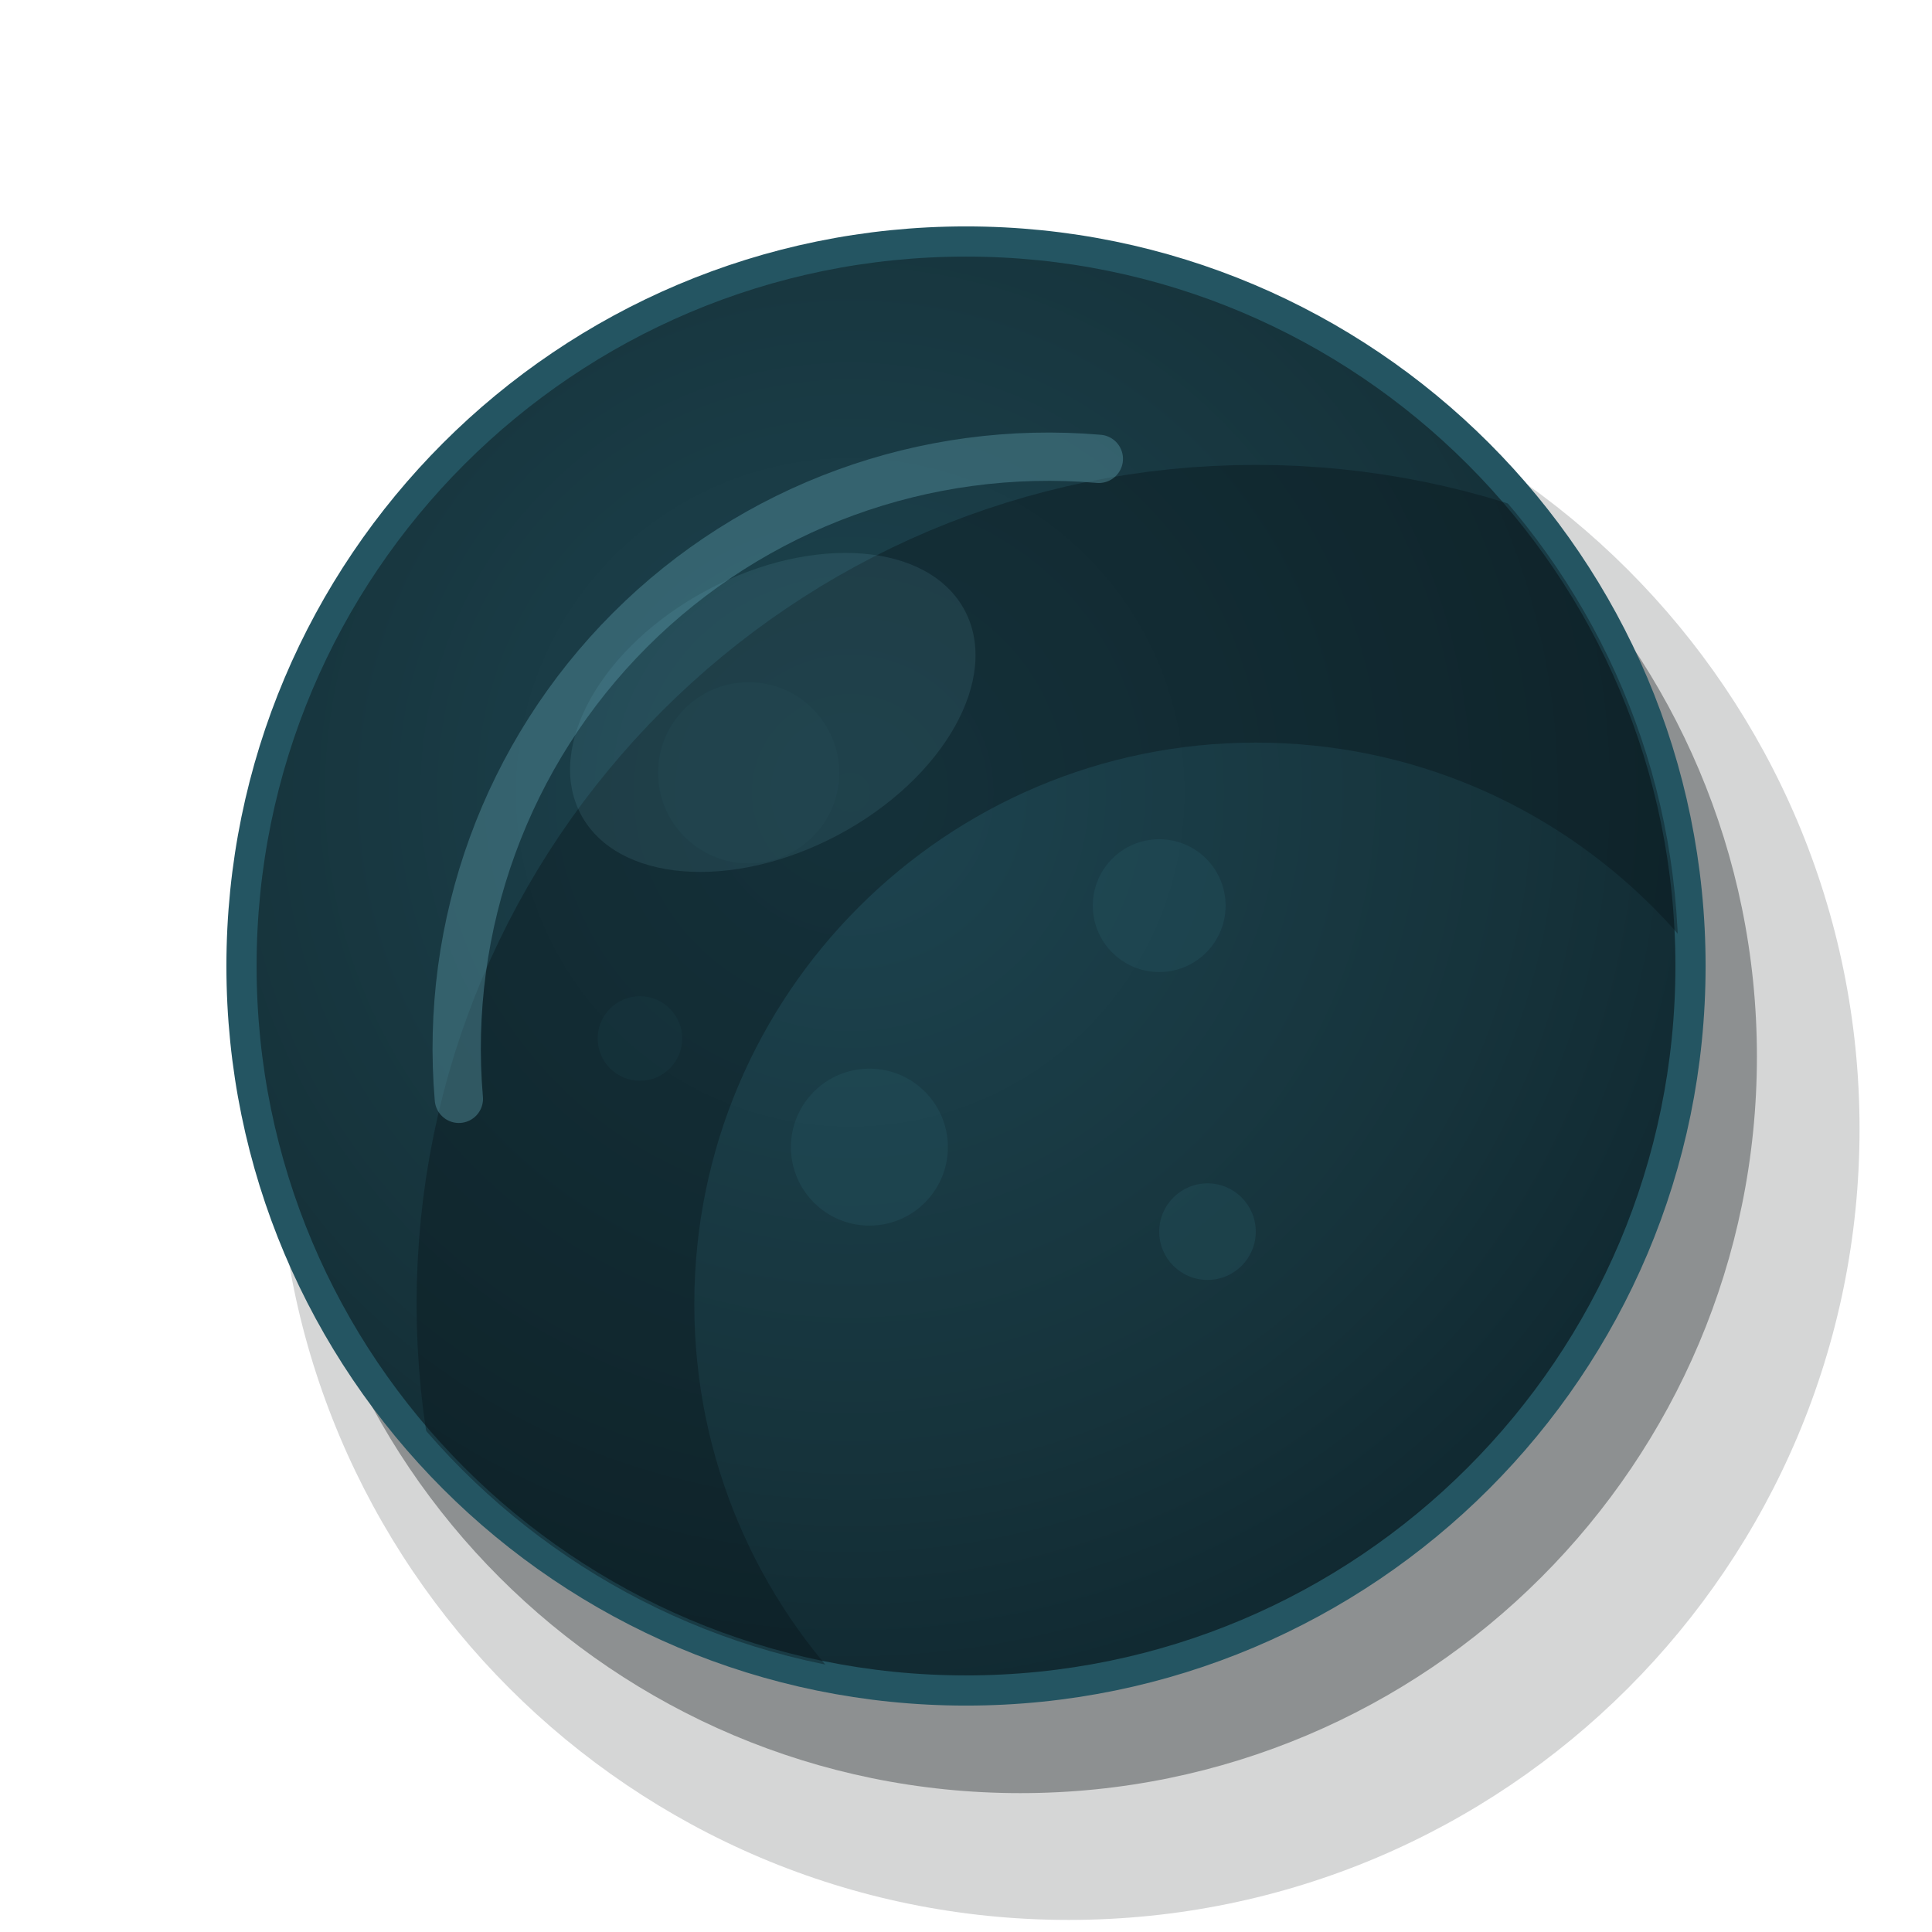
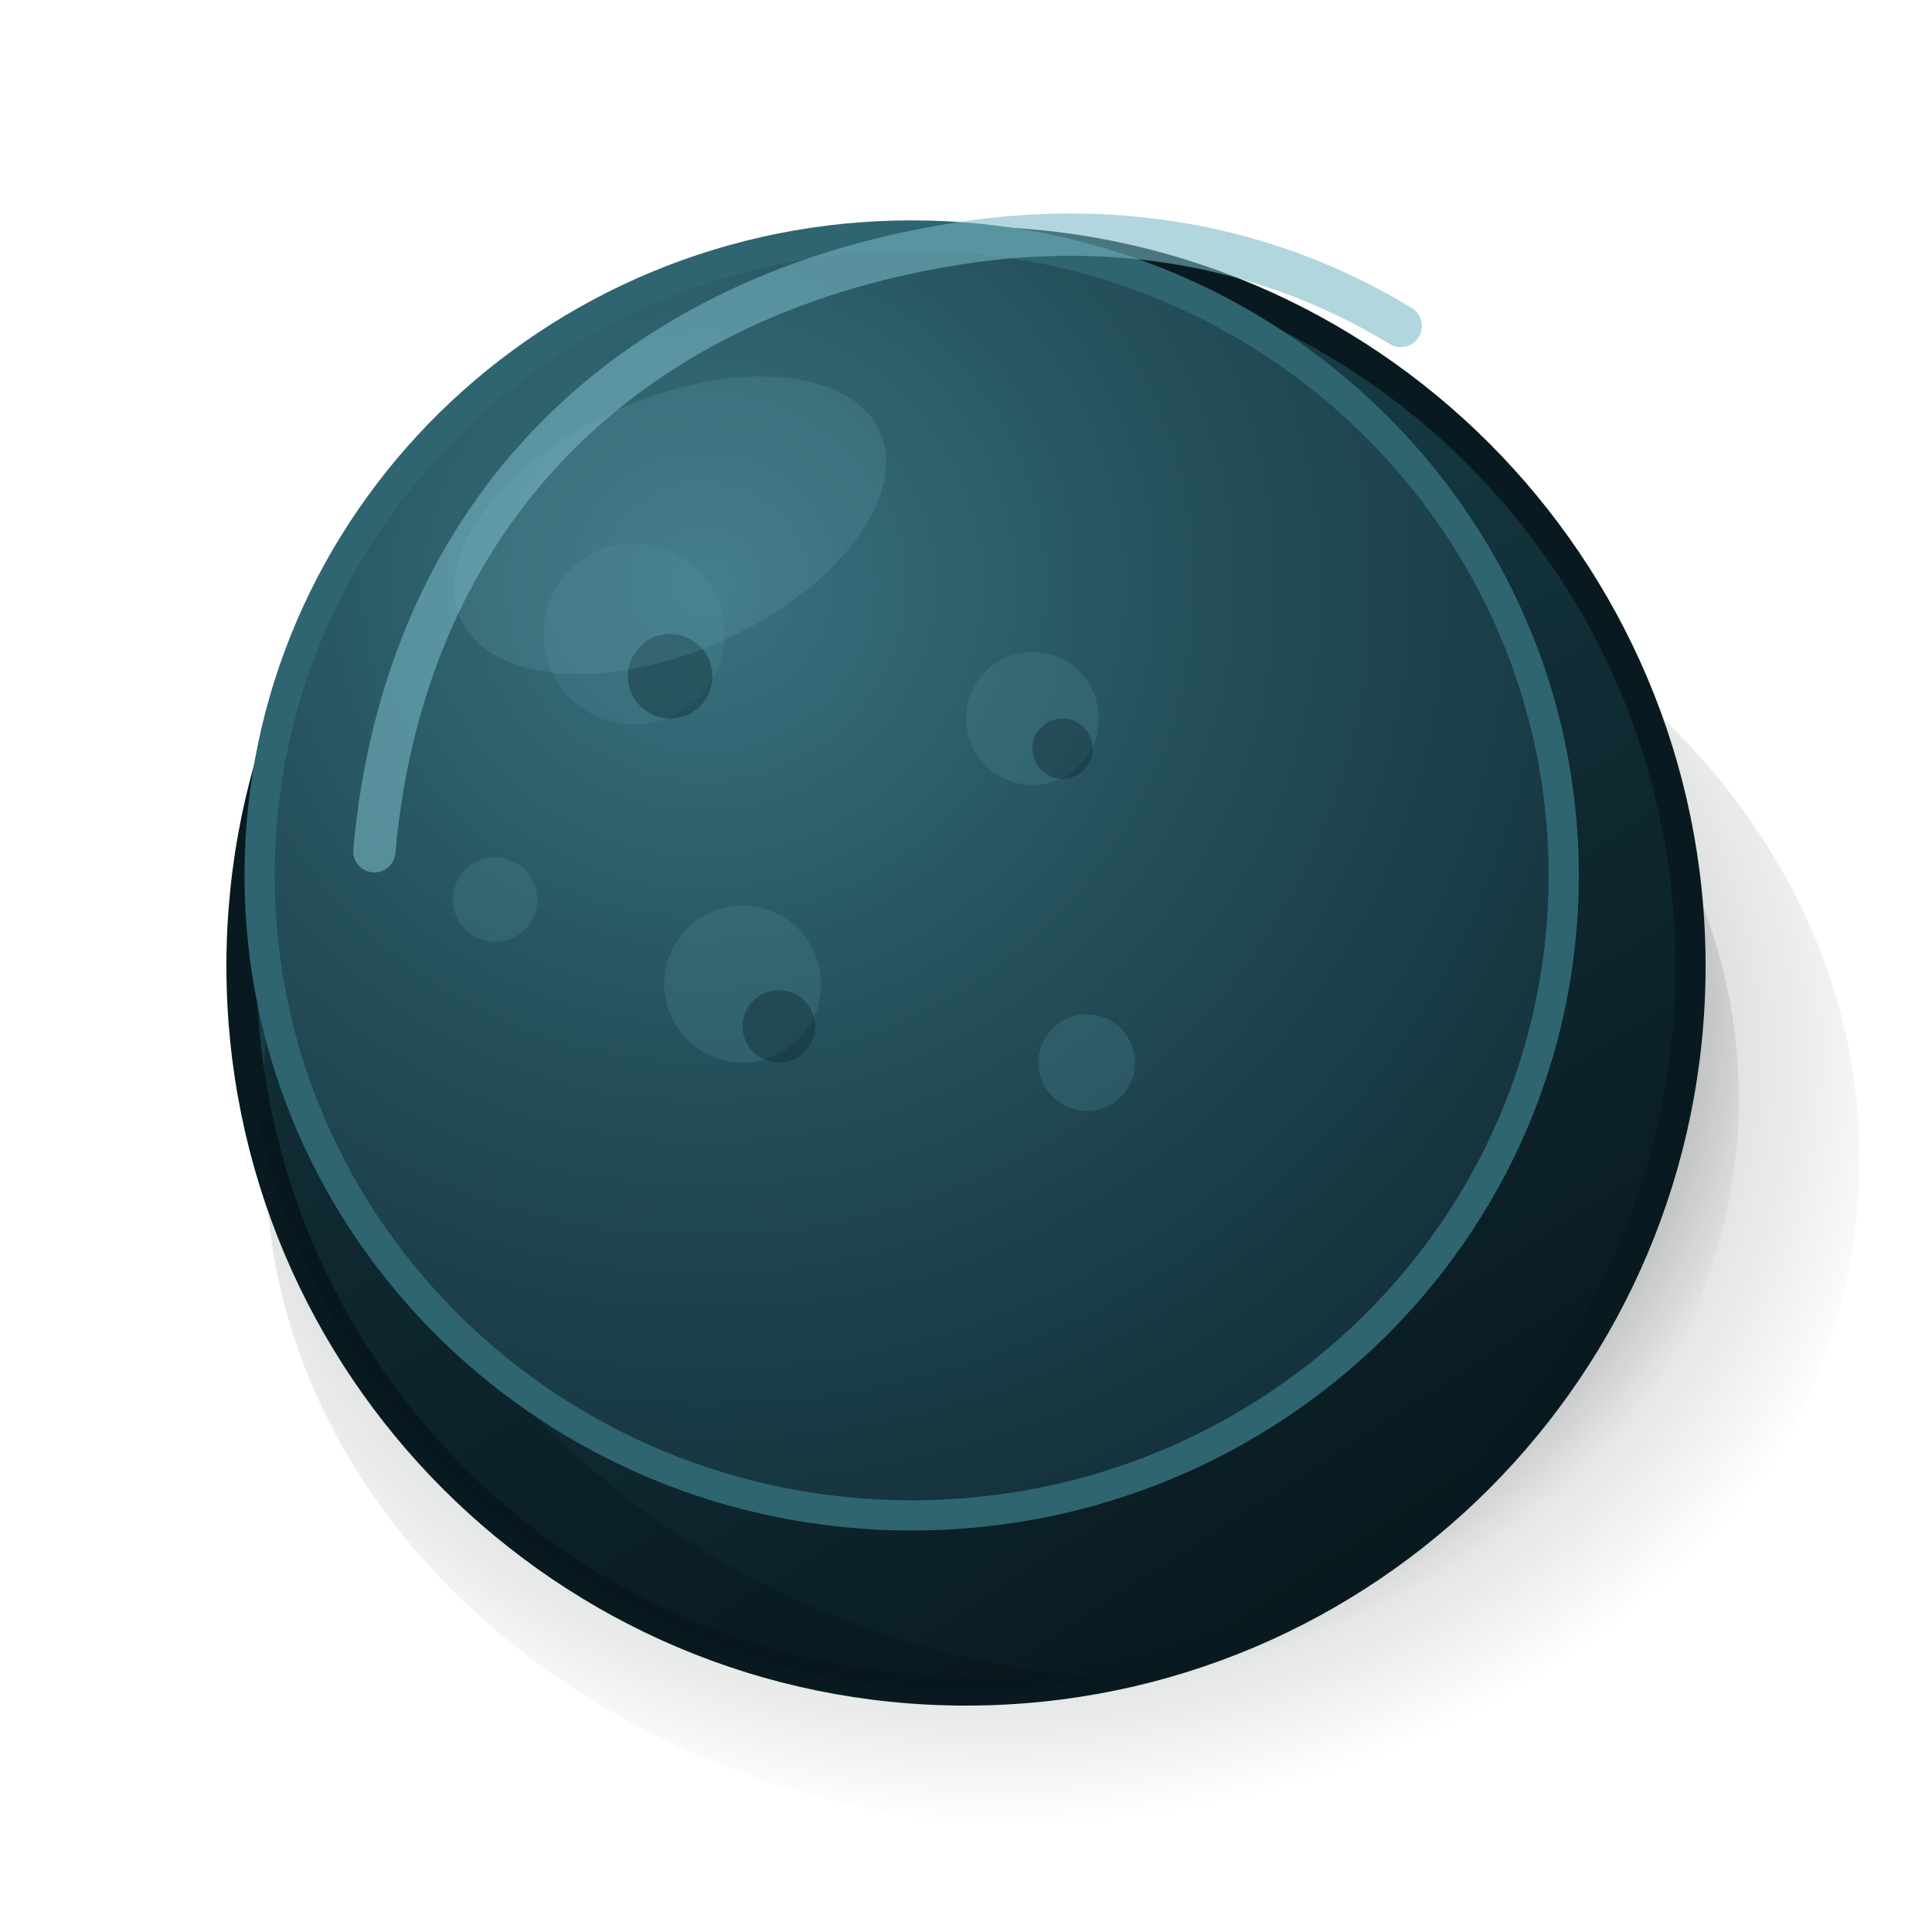
<svg xmlns="http://www.w3.org/2000/svg" viewBox="0 0 320 320" width="320" height="320">
-   <g>
-     <circle cx="177" cy="187" r="131" fill="#04090B" opacity="0.17" />
-     <circle cx="169" cy="175" r="122" fill="#04090B" opacity="0.34" />
+   <defs>
+     <radialGradient id="castShadow" cx="46%" cy="42%" r="58%">
+       <stop offset="0%" stop-color="#020608" stop-opacity="0.48" />
+       <stop offset="58%" stop-color="#020608" stop-opacity="0.25" />
+       <stop offset="100%" stop-color="#020608" stop-opacity="0" />
+     </radialGradient>
+     <radialGradient id="contactShadow" cx="45%" cy="40%" r="60%">
+       <stop offset="0%" stop-color="#020608" stop-opacity="0.44" />
+       <stop offset="68%" stop-color="#020608" stop-opacity="0.30" />
+       <stop offset="100%" stop-color="#020608" stop-opacity="0" />
+     </radialGradient>
+     <linearGradient id="side" x1="25%" y1="18%" x2="78%" y2="100%">
+       <stop offset="0%" stop-color="#1B4650" />
+       <stop offset="48%" stop-color="#102C34" />
+       <stop offset="100%" stop-color="#07161B" />
+     </linearGradient>
+     <radialGradient id="top" cx="34%" cy="27%" r="76%">
+       <stop offset="0%" stop-color="#397381" />
+       <stop offset="48%" stop-color="#25515D" />
+       <stop offset="100%" stop-color="#15333C" />
+     </radialGradient>
+     <clipPath id="bodyClip">
+       <circle cx="160" cy="160" r="120" />
+     </clipPath>
+     <clipPath id="topClip">
+       <ellipse cx="151" cy="145" rx="108" ry="106" />
+     </clipPath>
+   </defs>
+   <ellipse cx="176" cy="192" rx="132" ry="111" fill="url(#castShadow)" />
+   <ellipse cx="171" cy="182" rx="117" ry="101" fill="url(#contactShadow)" />
+   <circle cx="160" cy="160" r="120" fill="url(#side)" stroke="#081A20" stroke-width="5" />
+   <g clip-path="url(#bodyClip)">
+     <path d="M45 154 C62 222 111 272 183 278 C228 282 264 260 282 221 L282 282 L38 282Z" fill="#061217" opacity="0.34" />
+     <path d="M52 126 C66 82 103 50 148 41" fill="none" stroke="#3F7F8D" stroke-width="5" stroke-linecap="round" opacity="0.42" />
  </g>
-   <g transform="translate(32,32)">
-     <defs>
-       <clipPath id="domeClip">
-         <circle cx="128" cy="128" r="118" />
-       </clipPath>
-       <radialGradient id="mucus" cx="42%" cy="38%" r="66%">
-         <stop offset="0%" stop-color="#1D4450" />
-         <stop offset="70%" stop-color="#16333B" />
-         <stop offset="100%" stop-color="#102830" />
-       </radialGradient>
-     </defs>
-     <circle cx="128" cy="128" r="120" fill="url(#mucus)" stroke="#245562" stroke-width="5" />
-     <g fill="#245562" opacity="0.35">
-       <circle cx="92" cy="96" r="15" />
-       <circle cx="160" cy="118" r="11" />
-       <circle cx="112" cy="158" r="13" />
-       <circle cx="168" cy="172" r="8" />
-       <circle cx="74" cy="140" r="7" />
+   <ellipse cx="151" cy="145" rx="108" ry="106" fill="url(#top)" stroke="#2E6571" stroke-width="5" />
+   <g clip-path="url(#topClip)">
+     <g fill="#4A8490" opacity="0.31">
+       <circle cx="105" cy="105" r="15" />
+       <circle cx="171" cy="119" r="11" />
+       <circle cx="123" cy="163" r="13" />
+       <circle cx="180" cy="176" r="8" />
+       <circle cx="82" cy="149" r="7" />
    </g>
-     <g clip-path="url(#domeClip)">
-       <circle cx="176" cy="184" r="116" fill="none" stroke="#07141A" stroke-width="46" opacity="0.40" />
-       <path d="M 44 150 A 98 98 0 0 1 150 44" fill="none" stroke="#5A98A8" stroke-width="8" stroke-linecap="round" opacity="0.42" />
-       <ellipse cx="96" cy="86" rx="36" ry="23" fill="#6FB0C0" opacity="0.13" transform="rotate(-28 96 86)" />
+     <g fill="#0D2931" opacity="0.42">
+       <circle cx="111" cy="112" r="7" />
+       <circle cx="176" cy="124" r="5" />
+       <circle cx="129" cy="170" r="6" />
    </g>
+     <ellipse cx="111" cy="87" rx="38" ry="21" fill="#76B2BE" opacity="0.17" transform="rotate(-24 111 87)" />
  </g>
+   <path d="M62 141 C67 85 104 48 161 40 C190 36 214 43 232 54" fill="none" stroke="#78B8C4" stroke-width="7" stroke-linecap="round" opacity="0.58" />
</svg>
